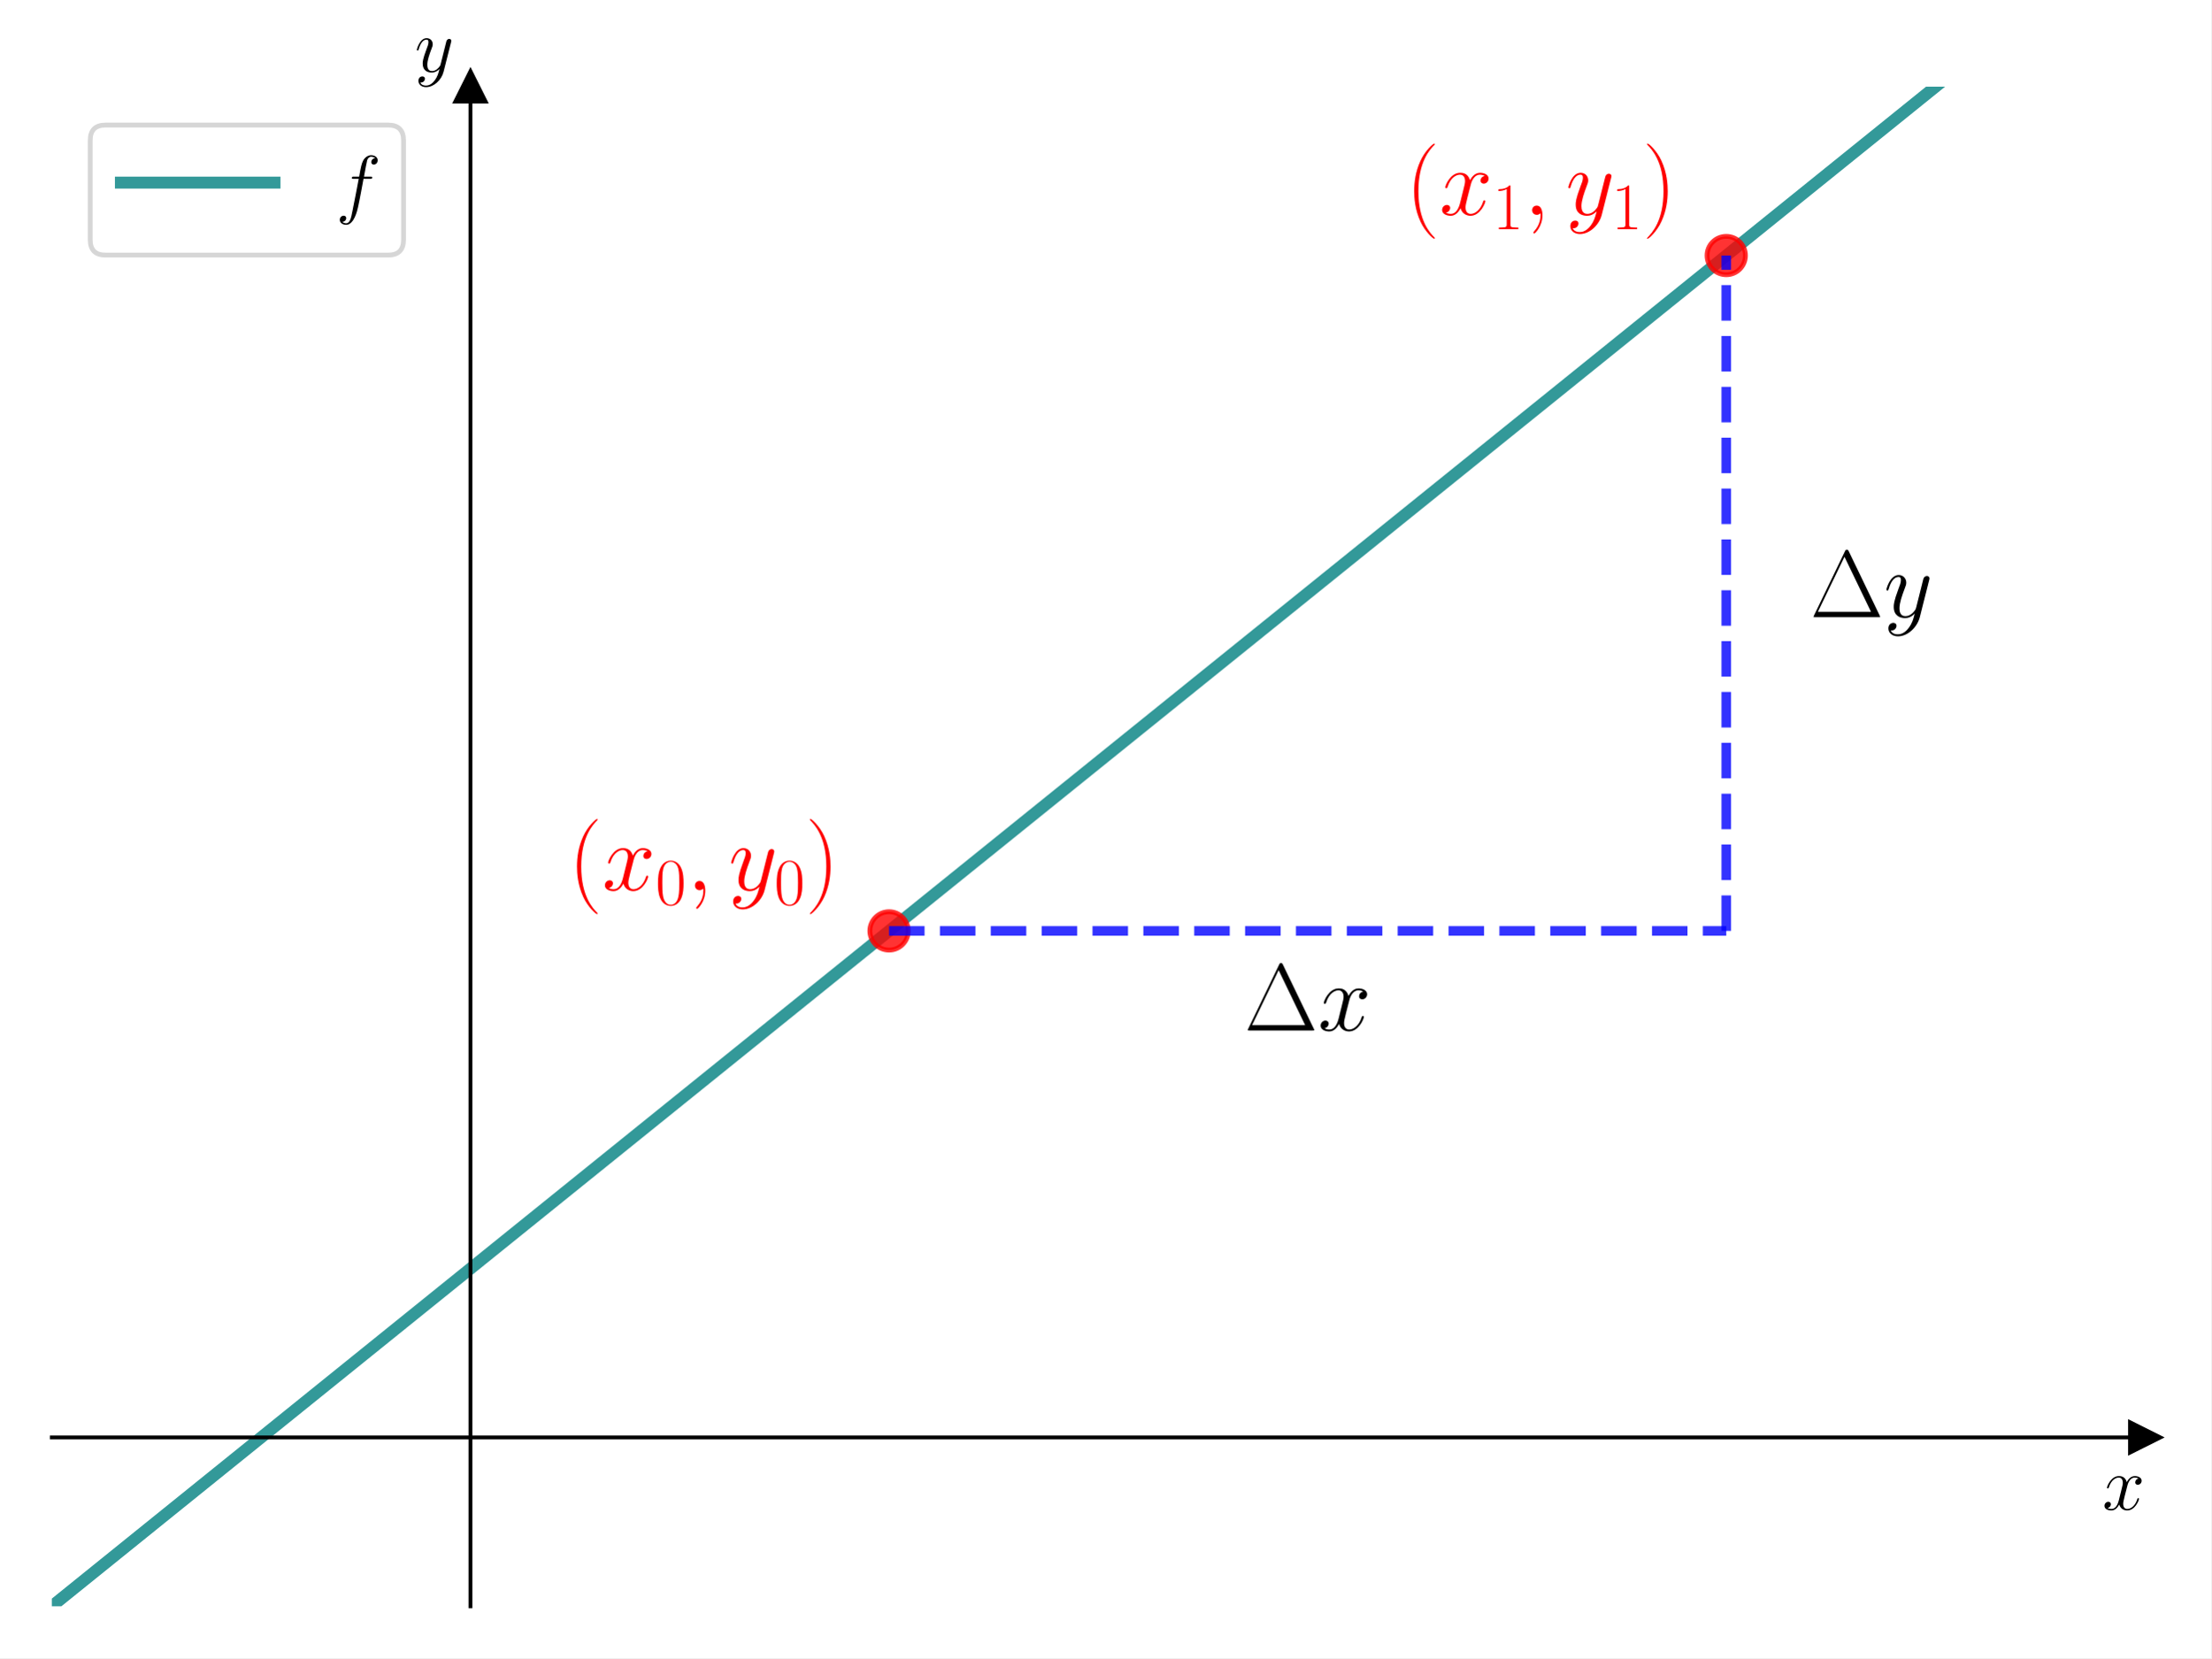
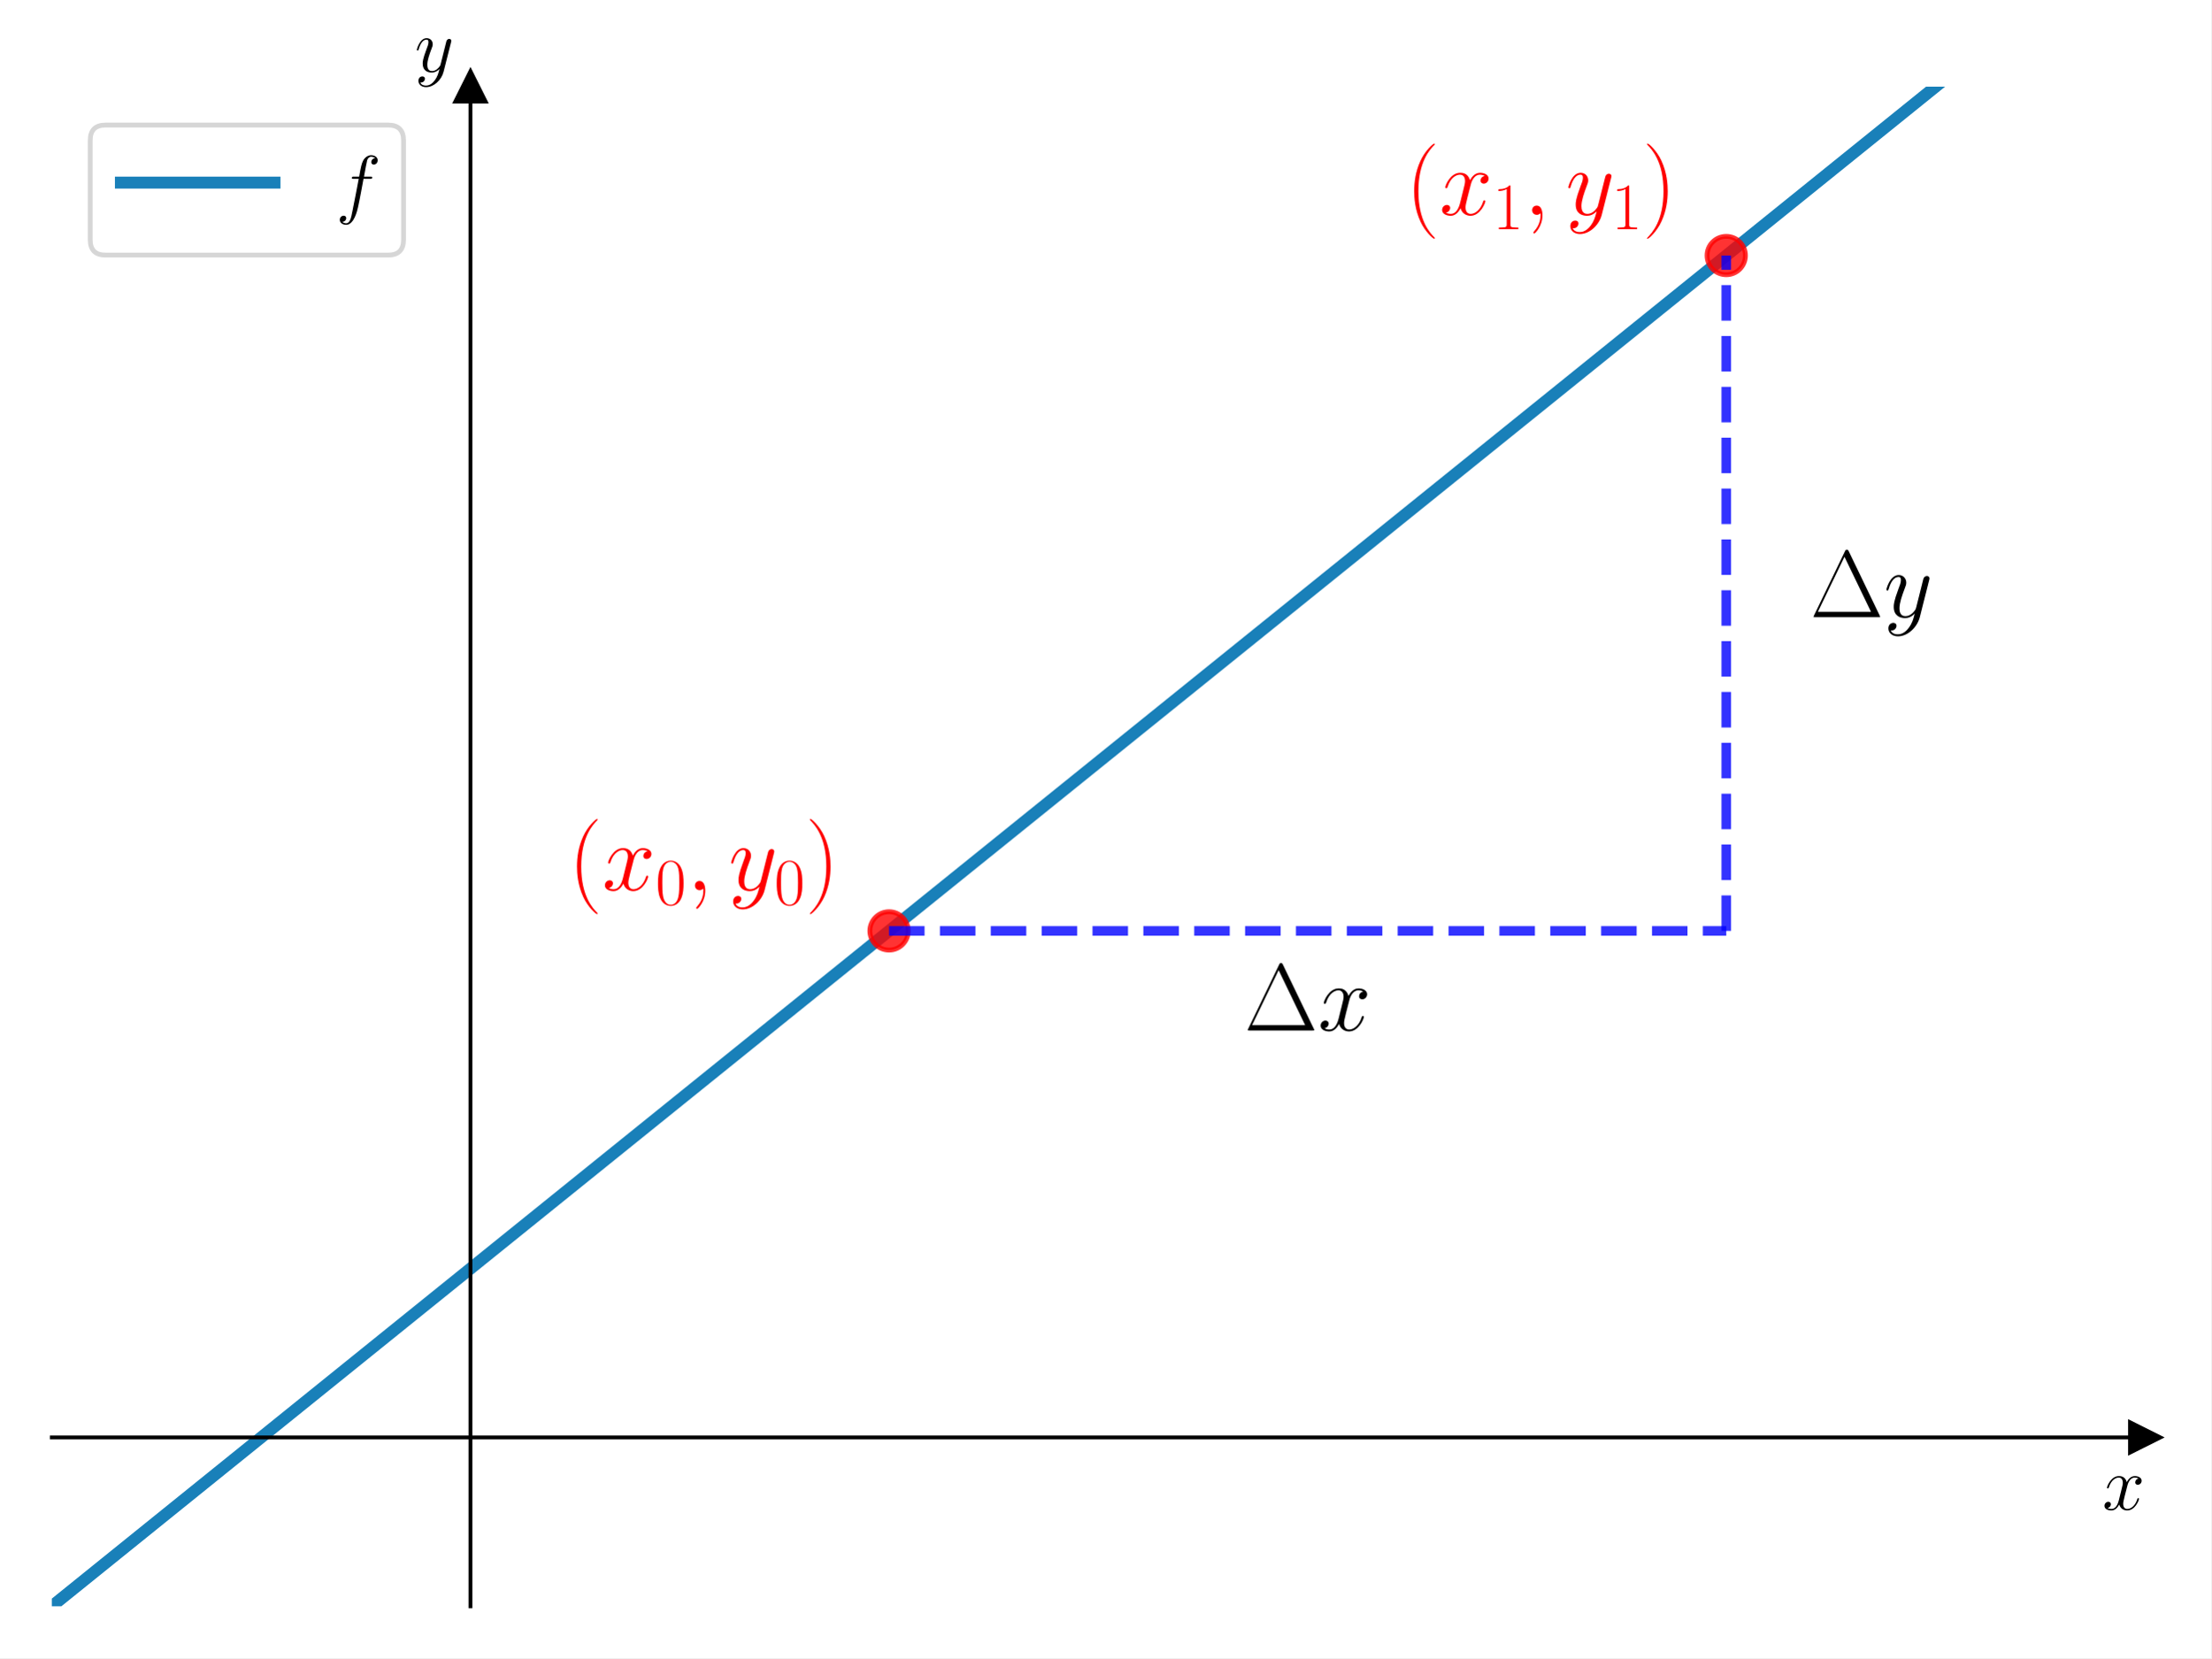
<svg xmlns="http://www.w3.org/2000/svg" xmlns:xlink="http://www.w3.org/1999/xlink" width="460.8pt" height="345.6pt" viewBox="0 0 460.8 345.6" version="1.1">
  <defs>
    <style type="text/css">*{stroke-linejoin: round; stroke-linecap: butt}</style>
  </defs>
  <g id="figure_1">
    <g id="patch_1">
      <path d="M 0 345.6  L 460.8 345.6  L 460.8 0  L 0 0  z " style="fill: #ffffff" />
    </g>
    <g id="axes_1">
      <g id="patch_2">
        <path d="M 10.8 334.8  L 447 334.8  L 447 18.065  L 10.8 18.065  z " style="fill: #ffffff" />
      </g>
      <g id="matplotlib.axis_1">
        <g id="text_1">
          <g transform="translate(438.1306 314.6768) scale(0.16 -0.16)">
            <defs>
              <path id="CMMI12-78" d="M 3034 2606  C 2829 2567 2752 2414 2752 2293  C 2752 2139 2874 2088 2963 2088  C 3155 2088 3290 2254 3290 2427  C 3290 2695 2982 2816 2714 2816  C 2323 2816 2106 2433 2048 2312  C 1901 2816 1504 2816 1389 2816  C 736 2816 390 1980 390 1839  C 390 1814 416 1782 461 1782  C 512 1782 525 1820 538 1846  C 755 2555 1184 2689 1370 2689  C 1658 2689 1715 2420 1715 2267  C 1715 2127 1677 1980 1600 1673  L 1382 798  C 1286 415 1101 64 762 64  C 730 64 570 64 435 147  C 666 192 717 383 717 460  C 717 588 621 664 499 664  C 346 664 179 530 179 326  C 179 57 480 -64 755 -64  C 1062 -64 1280 179 1414 441  C 1517 64 1837 -64 2074 -64  C 2726 -64 3072 773 3072 913  C 3072 945 3046 971 3008 971  C 2950 971 2944 939 2925 888  C 2752 326 2381 64 2093 64  C 1869 64 1747 230 1747 492  C 1747 632 1773 734 1875 1156  L 2099 2024  C 2195 2408 2413 2689 2707 2689  C 2720 2689 2899 2689 3034 2606  z " transform="scale(0.015625)" />
            </defs>
            <use xlink:href="#CMMI12-78" transform="scale(0.996264)" />
          </g>
        </g>
      </g>
      <g id="matplotlib.axis_2">
        <g id="text_2">
          <g transform="translate(86.42973 14.96506) scale(0.16 -0.16)">
            <defs>
              <path id="CMMI12-79" d="M 1683 -700  C 1510 -939 1261 -1152 947 -1152  C 870 -1152 563 -1152 467 -889  C 486 -895 518 -895 531 -895  C 723 -895 851 -729 851 -582  C 851 -435 730 -384 634 -384  C 531 -384 307 -458 307 -759  C 307 -1071 582 -1286 947 -1286  C 1587 -1286 2234 -700 2413 6  L 3040 2485  C 3046 2517 3059 2556 3059 2594  C 3059 2689 2982 2753 2886 2753  C 2829 2753 2694 2727 2643 2535  L 2170 658  C 2138 543 2138 530 2086 460  C 1958 281 1747 64 1440 64  C 1082 64 1050 415 1050 588  C 1050 952 1222 1443 1395 1903  C 1466 2088 1504 2178 1504 2305  C 1504 2574 1312 2816 998 2816  C 410 2816 173 1890 173 1839  C 173 1814 198 1782 243 1782  C 301 1782 307 1807 333 1897  C 486 2433 730 2689 979 2689  C 1037 2689 1146 2689 1146 2478  C 1146 2312 1075 2127 979 1884  C 666 1047 666 837 666 683  C 666 77 1101 -64 1421 -64  C 1606 -64 1837 -6 2061 230  L 2067 224  C 1971 -147 1907 -392 1683 -700  z " transform="scale(0.015625)" />
            </defs>
            <use xlink:href="#CMMI12-79" transform="scale(0.996264)" />
          </g>
        </g>
      </g>
      <g id="line2d_1">
        <defs>
-           <path id="me0af38decf" d="M 3 0  L -3 -3  L -3 3  z " style="stroke: #000000; stroke-linejoin: miter" />
+           <path id="mb7e7be5e34" d="M 3 0  L -3 -3  L -3 3  z " style="stroke: #000000; stroke-linejoin: miter" />
        </defs>
        <g>
-           <use xlink:href="#me0af38decf" x="447" y="299.607" style="stroke: #000000; stroke-linejoin: miter" />
+           <use xlink:href="#mb7e7be5e34" x="447" y="299.607" style="stroke: #000000; stroke-linejoin: miter" />
        </g>
      </g>
      <g id="line2d_2">
        <defs>
-           <path id="m65e4da5ec6" d="M 0 -3  L -3 3  L 3 3  z " style="stroke: #000000; stroke-linejoin: miter" />
+           <path id="m66c95ab7c9" d="M 0 -3  L -3 3  L 3 3  z " style="stroke: #000000; stroke-linejoin: miter" />
        </defs>
        <g>
-           <use xlink:href="#m65e4da5ec6" x="98.04" y="18.065" style="stroke: #000000; stroke-linejoin: miter" />
+           <use xlink:href="#m66c95ab7c9" x="98.04" y="18.065" style="stroke: #000000; stroke-linejoin: miter" />
        </g>
      </g>
      <g id="line2d_3">
-         <path d="M 10.8 334.8  L 427.01 -1  L 427.01 -1  " clip-path="url(#pfb94b27b4b)" style="fill: none; stroke: #008080; stroke-opacity: 0.8; stroke-width: 2.5; stroke-linecap: square" />
+         <path d="M 10.8 334.8  L 427.01 -1  L 427.01 -1  " clip-path="url(#p10bcfd8246)" style="fill: none; stroke: #0072b2; stroke-opacity: 0.9; stroke-width: 2.5; stroke-linecap: square" />
      </g>
      <g id="line2d_4">
        <defs>
-           <path id="m028405da5e" d="M 0 4  C 1.061 4 2.078 3.579 2.828 2.828  C 3.579 2.078 4 1.061 4 0  C 4 -1.061 3.579 -2.078 2.828 -2.828  C 2.078 -3.579 1.061 -4 0 -4  C -1.061 -4 -2.078 -3.579 -2.828 -2.828  C -3.579 -2.078 -4 -1.061 -4 0  C -4 1.061 -3.579 2.078 -2.828 2.828  C -2.078 3.579 -1.061 4 0 4  z " style="stroke: #ff0000; stroke-opacity: 0.8" />
+           <path id="mdad3025829" d="M 0 4  C 1.061 4 2.078 3.579 2.828 2.828  C 3.579 2.078 4 1.061 4 0  C 4 -1.061 3.579 -2.078 2.828 -2.828  C 2.078 -3.579 1.061 -4 0 -4  C -1.061 -4 -2.078 -3.579 -2.828 -2.828  C -3.579 -2.078 -4 -1.061 -4 0  C -4 1.061 -3.579 2.078 -2.828 2.828  C -2.078 3.579 -1.061 4 0 4  z " style="stroke: #ff0000; stroke-opacity: 0.8" />
        </defs>
-         <g clip-path="url(#pfb94b27b4b)">
-           <use xlink:href="#m028405da5e" x="185.28" y="194.029" style="fill: #ff0000; fill-opacity: 0.8; stroke: #ff0000; stroke-opacity: 0.8" />
+         <g clip-path="url(#p10bcfd8246)">
+           <use xlink:href="#mdad3025829" x="185.28" y="194.029" style="fill: #ff0000; fill-opacity: 0.8; stroke: #ff0000; stroke-opacity: 0.8" />
        </g>
      </g>
      <g id="line2d_5">
-         <g clip-path="url(#pfb94b27b4b)">
-           <use xlink:href="#m028405da5e" x="359.76" y="53.257" style="fill: #ff0000; fill-opacity: 0.8; stroke: #ff0000; stroke-opacity: 0.8" />
+         <g clip-path="url(#p10bcfd8246)">
+           <use xlink:href="#mdad3025829" x="359.76" y="53.257" style="fill: #ff0000; fill-opacity: 0.8; stroke: #ff0000; stroke-opacity: 0.8" />
        </g>
      </g>
      <g id="LineCollection_1">
-         <path d="M 185.28 194.029  L 359.76 194.029  " clip-path="url(#pfb94b27b4b)" style="fill: none; stroke-dasharray: 7.4,3.2; stroke-dashoffset: 0; stroke: #0000ff; stroke-opacity: 0.8; stroke-width: 2" />
+         <path d="M 185.28 194.029  L 359.76 194.029  " clip-path="url(#p10bcfd8246)" style="fill: none; stroke-dasharray: 7.4,3.2; stroke-dashoffset: 0; stroke: #0000ff; stroke-opacity: 0.8; stroke-width: 2" />
      </g>
      <g id="LineCollection_2">
-         <path d="M 359.76 194.029  L 359.76 53.257  " clip-path="url(#pfb94b27b4b)" style="fill: none; stroke-dasharray: 7.4,3.2; stroke-dashoffset: 0; stroke: #0000ff; stroke-opacity: 0.8; stroke-width: 2" />
+         <path d="M 359.76 194.029  L 359.76 53.257  " clip-path="url(#p10bcfd8246)" style="fill: none; stroke-dasharray: 7.4,3.2; stroke-dashoffset: 0; stroke: #0000ff; stroke-opacity: 0.8; stroke-width: 2" />
      </g>
      <g id="patch_3">
        <path d="M 98.04 334.8  L 98.04 18.065  " style="fill: none; stroke: #000000; stroke-width: 0.8; stroke-linejoin: miter; stroke-linecap: square" />
      </g>
      <g id="patch_4">
        <path d="M 447 334.8  L 447 18.065  " style="fill: none" />
      </g>
      <g id="patch_5">
        <path d="M 10.8 299.607  L 447 299.607  " style="fill: none; stroke: #000000; stroke-width: 0.8; stroke-linejoin: miter; stroke-linecap: square" />
      </g>
      <g id="patch_6">
        <path d="M 10.8 18.065  L 447 18.065  " style="fill: none" />
      </g>
      <g id="text_3">
        <g style="fill: #ff0000" transform="translate(118.4506 185.5448) scale(0.2 -0.2)">
          <defs>
            <path id="CMR17-28" d="M 1958 -1561  C 1958 -1555 1958 -1542 1939 -1523  C 1645 -1224 858 -407 858 1581  C 858 3569 1632 4379 1946 4697  C 1946 4704 1958 4717 1958 4736  C 1958 4755 1939 4768 1914 4768  C 1843 4768 1299 4296 986 3594  C 666 2887 576 2199 576 1588  C 576 1128 621 351 1005 -471  C 1312 -1135 1837 -1600 1914 -1600  C 1946 -1600 1958 -1587 1958 -1561  z " transform="scale(0.015625)" />
            <path id="CMR17-30" d="M 2688 2025  C 2688 2416 2682 3080 2413 3591  C 2176 4039 1798 4198 1466 4198  C 1158 4198 768 4058 525 3597  C 269 3118 243 2524 243 2025  C 243 1661 250 1106 448 619  C 723 -39 1216 -128 1466 -128  C 1760 -128 2208 -7 2470 600  C 2662 1042 2688 1559 2688 2025  z M 1466 -26  C 1056 -26 813 325 723 812  C 653 1188 653 1738 653 2096  C 653 2588 653 2997 736 3387  C 858 3929 1216 4096 1466 4096  C 1728 4096 2067 3923 2189 3400  C 2272 3036 2278 2607 2278 2096  C 2278 1680 2278 1169 2202 792  C 2067 95 1690 -26 1466 -26  z " transform="scale(0.015625)" />
            <path id="CMMI12-3b" d="M 1248 -31  C 1248 343 1126 619 864 619  C 659 619 557 453 557 313  C 557 172 653 0 870 0  C 954 0 1024 26 1082 83  C 1094 96 1101 96 1107 96  C 1120 96 1120 5 1120 -27  C 1120 -240 1082 -659 710 -1080  C 640 -1157 640 -1170 640 -1183  C 640 -1216 672 -1248 704 -1248  C 755 -1248 1248 -771 1248 -31  z " transform="scale(0.015625)" />
            <path id="CMR17-29" d="M 1683 1581  C 1683 2040 1638 2817 1254 3639  C 947 4303 422 4768 346 4768  C 326 4768 301 4761 301 4729  C 301 4717 307 4710 314 4697  C 621 4378 1402 3568 1402 1584  C 1402 -407 627 -1217 314 -1537  C 307 -1549 301 -1556 301 -1568  C 301 -1600 326 -1600 346 -1600  C 416 -1600 960 -1128 1274 -426  C 1594 281 1683 969 1683 1581  z " transform="scale(0.015625)" />
          </defs>
          <use xlink:href="#CMR17-28" transform="scale(0.996264)" />
          <use xlink:href="#CMMI12-78" transform="translate(35.28077 0) scale(0.996264)" />
          <use xlink:href="#CMR17-30" transform="translate(90.71483 -14.94392) scale(0.697382)" />
          <use xlink:href="#CMMI12-3b" transform="translate(123.1961 0) scale(0.996264)" />
          <use xlink:href="#CMMI12-79" transform="translate(166.8977 0) scale(0.996264)" />
          <use xlink:href="#CMR17-30" transform="translate(214.4619 -14.94392) scale(0.697382)" />
          <use xlink:href="#CMR17-29" transform="translate(246.9432 0) scale(0.996264)" />
        </g>
      </g>
      <g id="text_4">
        <g style="fill: #ff0000" transform="translate(292.9306 44.77343) scale(0.2 -0.2)">
          <defs>
            <path id="CMR17-31" d="M 1702 4058  C 1702 4192 1696 4192 1606 4192  C 1357 3916 979 3827 621 3827  C 602 3827 570 3827 563 3808  C 557 3795 557 3782 557 3648  C 755 3648 1088 3686 1344 3839  L 1344 461  C 1344 236 1331 160 781 160  L 589 160  L 589 0  C 896 0 1216 0 1523 0  C 1830 0 2150 0 2458 0  L 2458 160  L 2266 160  C 1715 160 1702 230 1702 458  L 1702 4058  z " transform="scale(0.015625)" />
          </defs>
          <use xlink:href="#CMR17-28" transform="scale(0.996264)" />
          <use xlink:href="#CMMI12-78" transform="translate(35.28077 0) scale(0.996264)" />
          <use xlink:href="#CMR17-31" transform="translate(90.71483 -14.94392) scale(0.697382)" />
          <use xlink:href="#CMMI12-3b" transform="translate(123.1961 0) scale(0.996264)" />
          <use xlink:href="#CMMI12-79" transform="translate(166.8977 0) scale(0.996264)" />
          <use xlink:href="#CMR17-31" transform="translate(214.4619 -14.94392) scale(0.697382)" />
          <use xlink:href="#CMR17-29" transform="translate(246.9432 0) scale(0.996264)" />
        </g>
      </g>
      <g id="text_5">
        <g transform="translate(259.2846 214.788) scale(0.2 -0.2)">
          <defs>
            <path id="CMR17-1" d="M 2598 4403  C 2547 4512 2522 4512 2470 4512  C 2394 4512 2387 4499 2342 4409  L 269 109  C 262 96 237 38 237 32  C 237 6 243 0 358 0  L 4576 0  C 4691 0 4698 6 4698 32  C 4698 38 4672 96 4666 109  L 2598 4403  z M 2310 4038  L 4083 358  L 531 358  L 2310 4038  z " transform="scale(0.015625)" />
          </defs>
          <use xlink:href="#CMR17-1" transform="scale(0.996264)" />
          <use xlink:href="#CMMI12-78" transform="translate(76.91959 0) scale(0.996264)" />
        </g>
      </g>
      <g id="text_6">
        <g transform="translate(377.208 128.6237) scale(0.2 -0.2)">
          <use xlink:href="#CMR17-1" transform="scale(0.996264)" />
          <use xlink:href="#CMMI12-79" transform="translate(76.91959 0) scale(0.996264)" />
        </g>
      </g>
      <g id="legend_1">
        <g id="patch_7">
          <path d="M 22 53.164  L 80.893 53.164  Q 84.093 53.164 84.093 49.964  L 84.093 29.265  Q 84.093 26.065 80.893 26.065  L 22 26.065  Q 18.8 26.065 18.8 29.265  L 18.8 49.964  Q 18.8 53.164 22 53.164  z " style="fill: #ffffff; opacity: 0.8; stroke: #cccccc; stroke-linejoin: miter" />
        </g>
        <g id="line2d_6">
-           <path d="M 25.2 38.065  L 41.2 38.065  L 57.2 38.065  " style="fill: none; stroke: #008080; stroke-opacity: 0.8; stroke-width: 2.5; stroke-linecap: square" />
+           <path d="M 25.2 38.065  L 41.2 38.065  L 57.2 38.065  " style="fill: none; stroke: #0072b2; stroke-opacity: 0.9; stroke-width: 2.5; stroke-linecap: square" />
        </g>
        <g id="text_7">
          <g transform="translate(70 43.66453) scale(0.16 -0.16)">
            <defs>
              <path id="CMMI12-66" d="M 2854 2566  C 2982 2566 3034 2566 3034 2688  C 3034 2752 2982 2752 2867 2752  L 2349 2752  C 2470 3429 2560 3897 2611 4107  C 2650 4265 2784 4416 2950 4416  C 3085 4416 3219 4358 3283 4298  C 3034 4272 2957 4082 2957 3969  C 2957 3837 3053 3759 3174 3759  C 3302 3759 3494 3870 3494 4119  C 3494 4393 3226 4544 2944 4544  C 2669 4544 2400 4334 2272 4078  C 2157 3848 2093 3611 1946 2752  L 1517 2752  C 1395 2752 1331 2752 1331 2637  C 1331 2566 1370 2566 1498 2566  L 1907 2566  C 1792 1976 1530 542 1382 -137  C 1274 -689 1178 -1152 858 -1152  C 838 -1152 653 -1152 538 -1031  C 864 -1005 864 -726 864 -720  C 864 -593 768 -517 646 -517  C 518 -517 326 -625 326 -867  C 326 -1140 608 -1280 858 -1280  C 1510 -1280 1779 -118 1850 199  C 1965 688 2278 2376 2310 2566  L 2854 2566  z " transform="scale(0.015625)" />
            </defs>
            <use xlink:href="#CMMI12-66" transform="scale(0.996264)" />
          </g>
        </g>
      </g>
    </g>
  </g>
  <defs>
-     <clipPath id="pfb94b27b4b">
+     <clipPath id="p10bcfd8246">
      <rect x="10.8" y="18.065" width="436.2" height="316.735" />
    </clipPath>
  </defs>
</svg>
